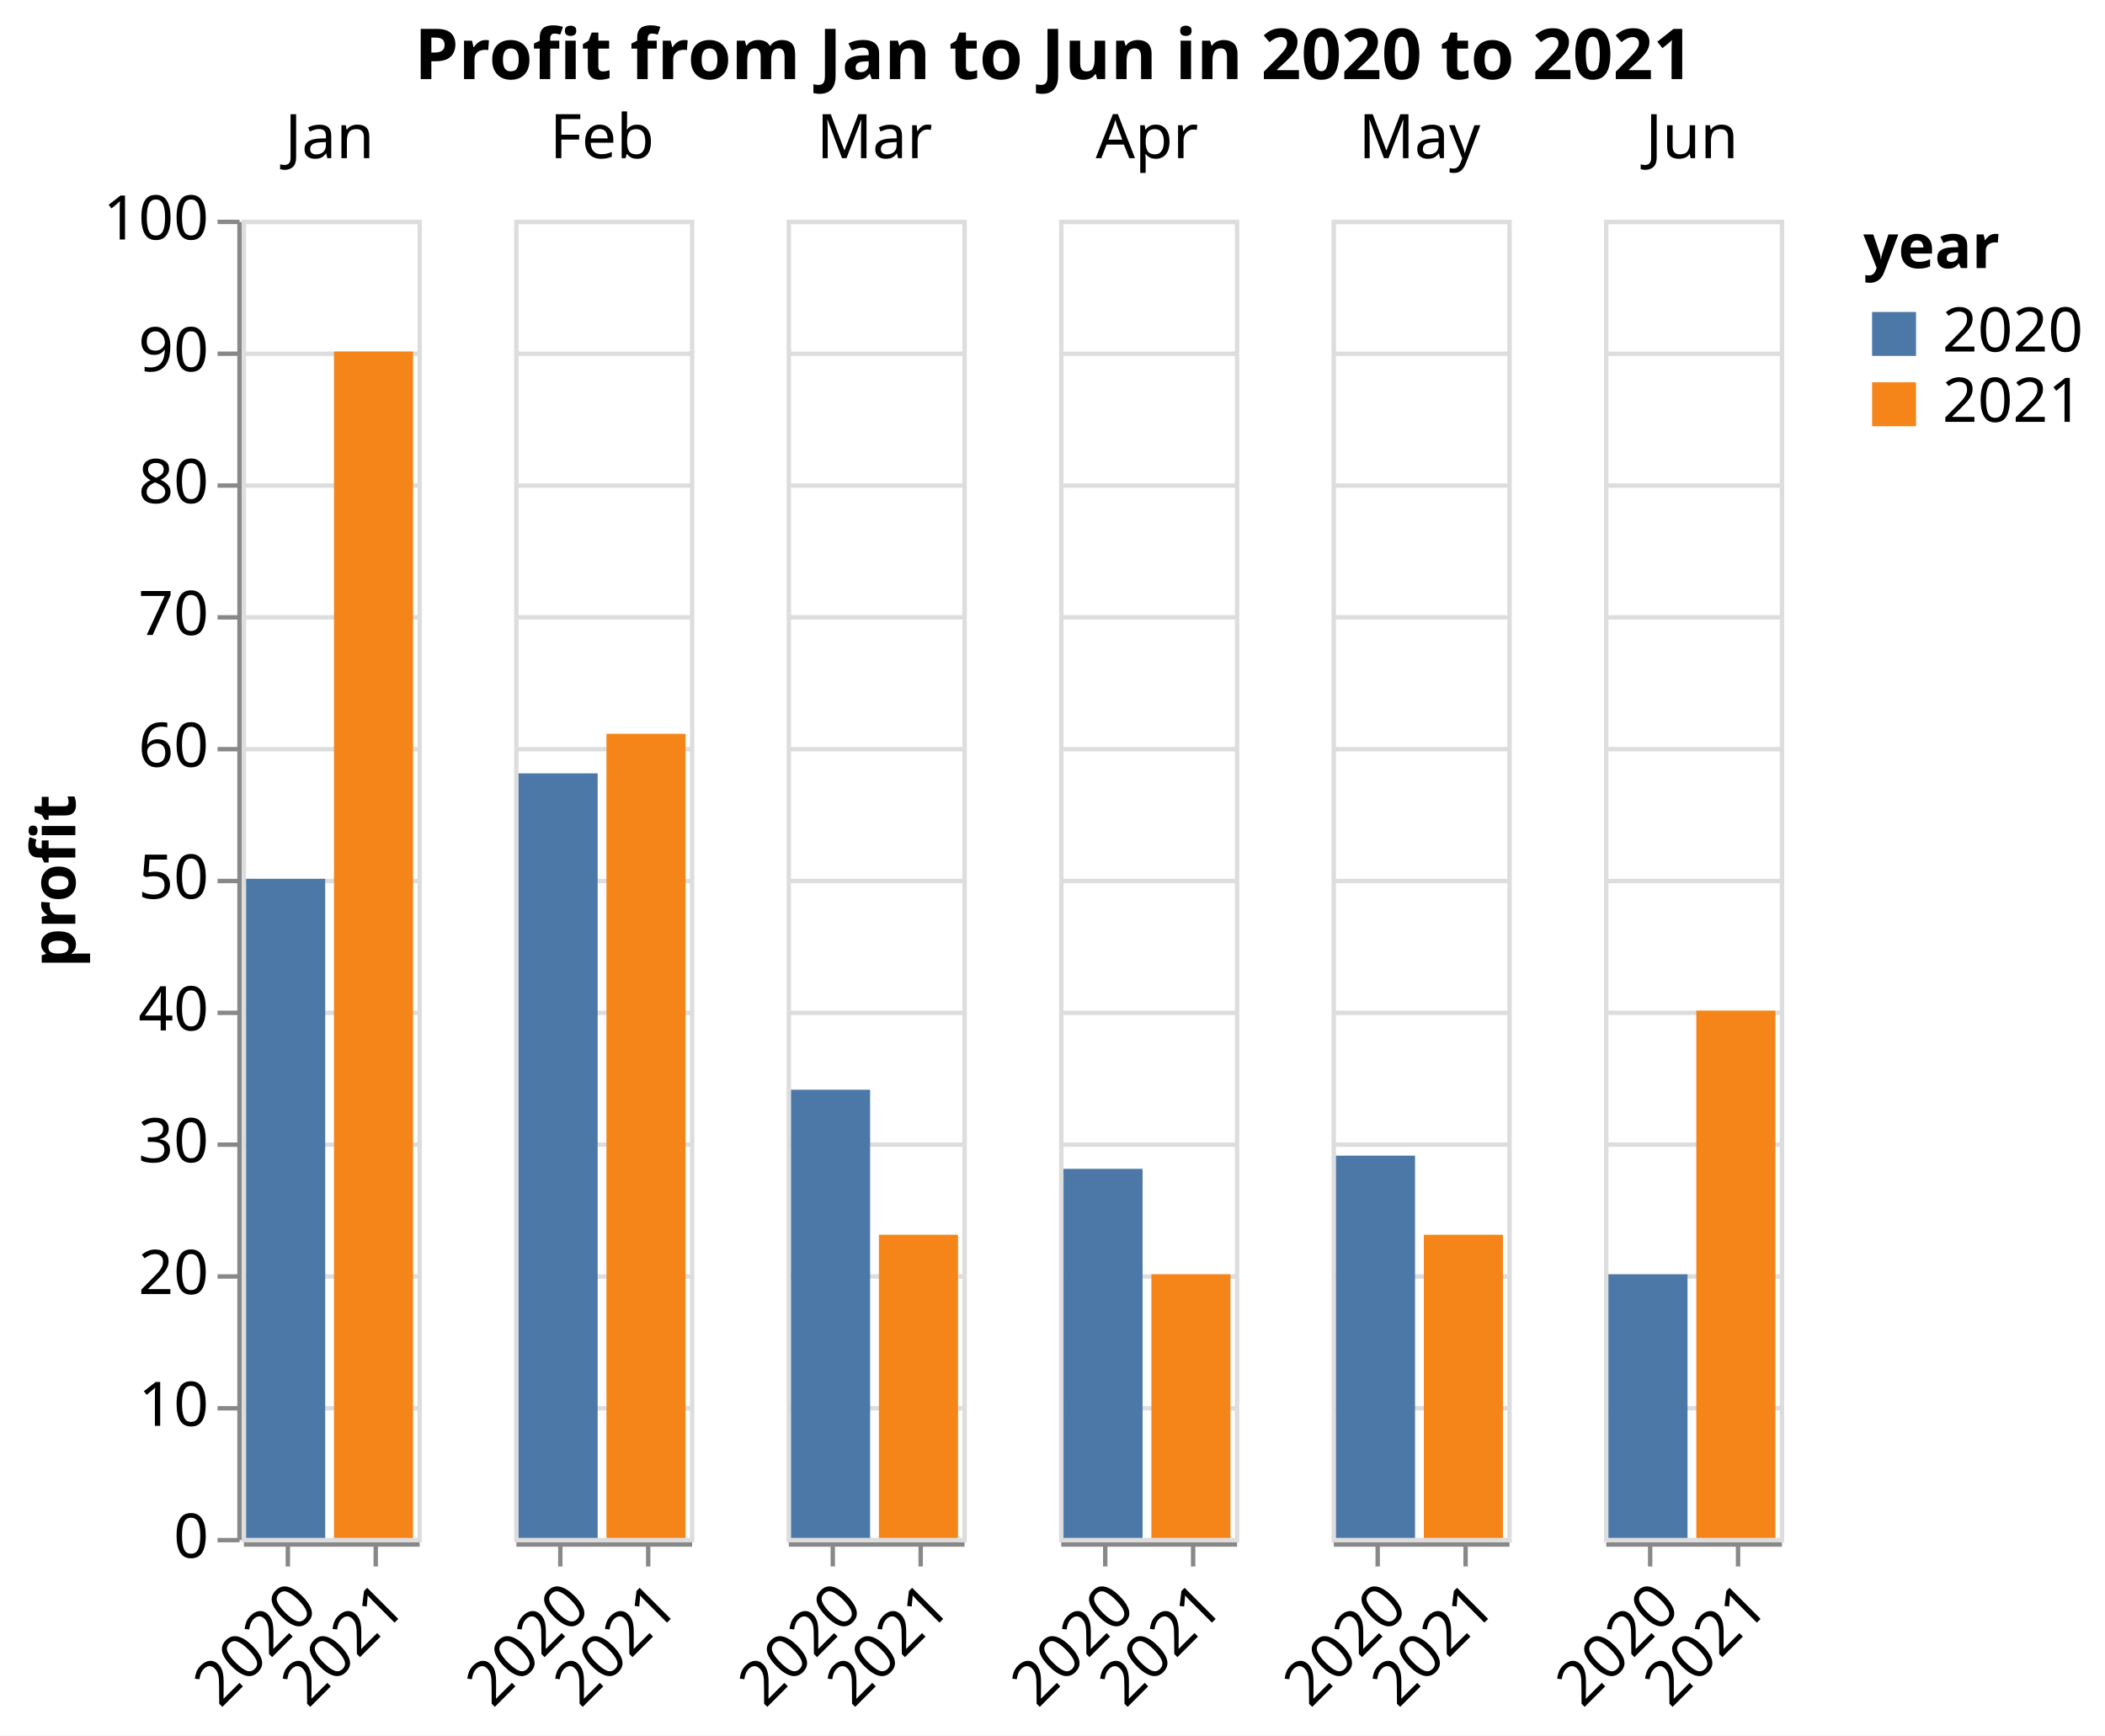
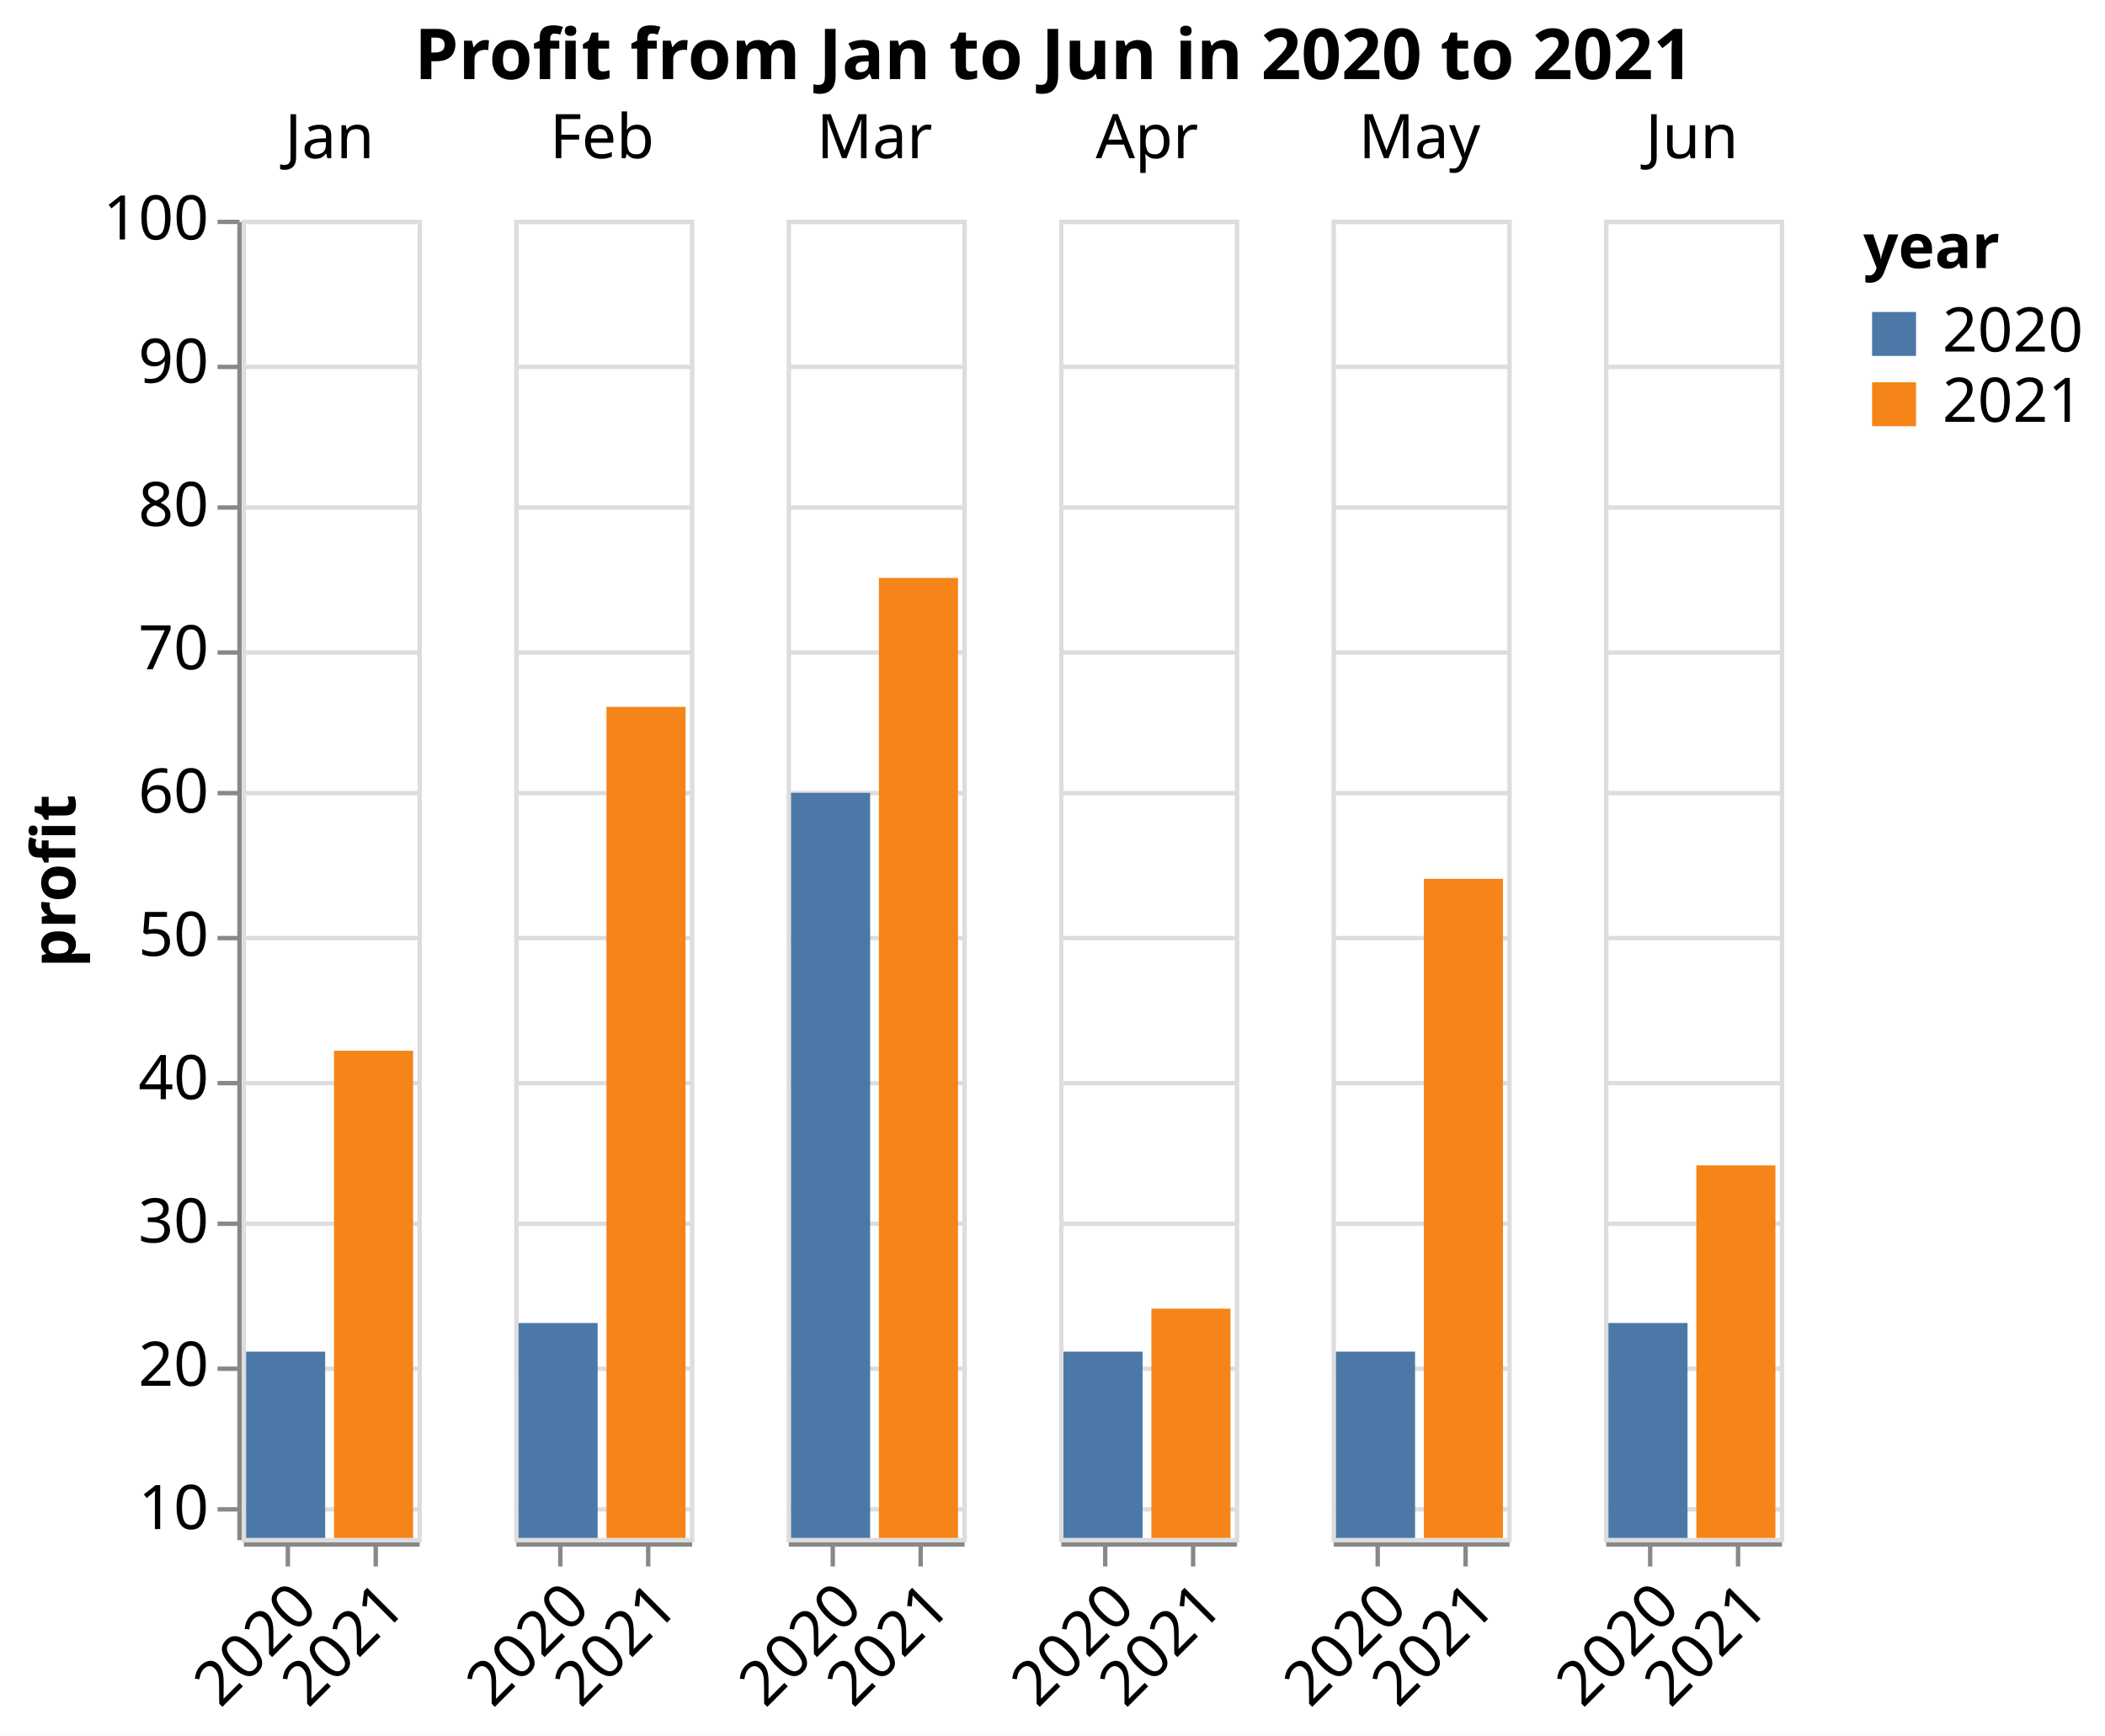
<svg xmlns="http://www.w3.org/2000/svg" version="1.1" class="marks" width="479" height="395" viewBox="0 0 479 395">
  <rect width="479" height="395" fill="white" />
  <g fill="none" stroke-miterlimit="10" transform="translate(55,50)">
    <g class="mark-group role-frame root" role="graphics-object" aria-roledescription="group mark container">
      <g transform="translate(0,0)">
        <path class="background" aria-hidden="true" d="M0,0h0v0h0Z" />
        <g>
          <g class="mark-group role-row-header row_header" role="graphics-object" aria-roledescription="group mark container">
            <g transform="translate(-1,0)">
              <path class="background" aria-hidden="true" d="M0,0h0v300h0Z" />
              <g>
-                 <g class="mark-group role-axis" role="graphics-symbol" aria-roledescription="axis" aria-label="Y-axis titled 'profit' for a linear scale with values from 0 to 100">
-                   <g transform="translate(0.5,0.5)">
-                     <path class="background" aria-hidden="true" d="M0,0h0v0h0Z" pointer-events="none" />
-                     <g>
-                       <g class="mark-rule role-axis-tick" pointer-events="none">
-                         <line transform="translate(0,300)" x2="-5" y2="0" stroke="#888" stroke-width="1" opacity="1" />
-                         <line transform="translate(0,270)" x2="-5" y2="0" stroke="#888" stroke-width="1" opacity="1" />
-                         <line transform="translate(0,240)" x2="-5" y2="0" stroke="#888" stroke-width="1" opacity="1" />
-                         <line transform="translate(0,210)" x2="-5" y2="0" stroke="#888" stroke-width="1" opacity="1" />
-                         <line transform="translate(0,180)" x2="-5" y2="0" stroke="#888" stroke-width="1" opacity="1" />
-                         <line transform="translate(0,150)" x2="-5" y2="0" stroke="#888" stroke-width="1" opacity="1" />
-                         <line transform="translate(0,120)" x2="-5" y2="0" stroke="#888" stroke-width="1" opacity="1" />
-                         <line transform="translate(0,90)" x2="-5" y2="0" stroke="#888" stroke-width="1" opacity="1" />
-                         <line transform="translate(0,60)" x2="-5" y2="0" stroke="#888" stroke-width="1" opacity="1" />
-                         <line transform="translate(0,30)" x2="-5" y2="0" stroke="#888" stroke-width="1" opacity="1" />
+                 <g class="mark-group role-axis" role="graphics-symbol" aria-roledescription="axis" aria-label="Y-axis titled 'profit' for a linear scale with values from 8 to 100">
+                   <g transform="translate(0.5,0.5)">
+                     <path class="background" aria-hidden="true" d="M0,0h0v0h0Z" pointer-events="none" />
+                     <g>
+                       <g class="mark-rule role-axis-tick" pointer-events="none">
+                         <line transform="translate(0,293)" x2="-5" y2="0" stroke="#888" stroke-width="1" opacity="1" />
+                         <line transform="translate(0,261)" x2="-5" y2="0" stroke="#888" stroke-width="1" opacity="1" />
+                         <line transform="translate(0,228)" x2="-5" y2="0" stroke="#888" stroke-width="1" opacity="1" />
+                         <line transform="translate(0,196)" x2="-5" y2="0" stroke="#888" stroke-width="1" opacity="1" />
+                         <line transform="translate(0,163)" x2="-5" y2="0" stroke="#888" stroke-width="1" opacity="1" />
+                         <line transform="translate(0,130)" x2="-5" y2="0" stroke="#888" stroke-width="1" opacity="1" />
+                         <line transform="translate(0,98)" x2="-5" y2="0" stroke="#888" stroke-width="1" opacity="1" />
+                         <line transform="translate(0,65)" x2="-5" y2="0" stroke="#888" stroke-width="1" opacity="1" />
+                         <line transform="translate(0,33)" x2="-5" y2="0" stroke="#888" stroke-width="1" opacity="1" />
                        <line transform="translate(0,0)" x2="-5" y2="0" stroke="#888" stroke-width="1" opacity="1" />
                      </g>
                      <g class="mark-text role-axis-label" pointer-events="none">
-                         <text text-anchor="end" transform="translate(-7,304)" font-family="sans-serif" font-size="14px" fill="#000" opacity="1">0</text>
-                         <text text-anchor="end" transform="translate(-7,274)" font-family="sans-serif" font-size="14px" fill="#000" opacity="1">10</text>
-                         <text text-anchor="end" transform="translate(-7,244)" font-family="sans-serif" font-size="14px" fill="#000" opacity="1">20</text>
-                         <text text-anchor="end" transform="translate(-7,214)" font-family="sans-serif" font-size="14px" fill="#000" opacity="1">30</text>
-                         <text text-anchor="end" transform="translate(-7,184)" font-family="sans-serif" font-size="14px" fill="#000" opacity="1">40</text>
-                         <text text-anchor="end" transform="translate(-7,154)" font-family="sans-serif" font-size="14px" fill="#000" opacity="1">50</text>
-                         <text text-anchor="end" transform="translate(-7,124)" font-family="sans-serif" font-size="14px" fill="#000" opacity="1">60</text>
-                         <text text-anchor="end" transform="translate(-7,94)" font-family="sans-serif" font-size="14px" fill="#000" opacity="1">70</text>
-                         <text text-anchor="end" transform="translate(-7,64)" font-family="sans-serif" font-size="14px" fill="#000" opacity="1">80</text>
-                         <text text-anchor="end" transform="translate(-7,34)" font-family="sans-serif" font-size="14px" fill="#000" opacity="1">90</text>
+                         <text text-anchor="end" transform="translate(-7,297.4783)" font-family="sans-serif" font-size="14px" fill="#000" opacity="1">10</text>
+                         <text text-anchor="end" transform="translate(-7,264.8696)" font-family="sans-serif" font-size="14px" fill="#000" opacity="1">20</text>
+                         <text text-anchor="end" transform="translate(-7,232.2609)" font-family="sans-serif" font-size="14px" fill="#000" opacity="1">30</text>
+                         <text text-anchor="end" transform="translate(-7,199.6522)" font-family="sans-serif" font-size="14px" fill="#000" opacity="1">40</text>
+                         <text text-anchor="end" transform="translate(-7,167.0435)" font-family="sans-serif" font-size="14px" fill="#000" opacity="1">50</text>
+                         <text text-anchor="end" transform="translate(-7,134.4348)" font-family="sans-serif" font-size="14px" fill="#000" opacity="1">60</text>
+                         <text text-anchor="end" transform="translate(-7,101.8261)" font-family="sans-serif" font-size="14px" fill="#000" opacity="1">70</text>
+                         <text text-anchor="end" transform="translate(-7,69.21739)" font-family="sans-serif" font-size="14px" fill="#000" opacity="1">80</text>
+                         <text text-anchor="end" transform="translate(-7,36.6087)" font-family="sans-serif" font-size="14px" fill="#000" opacity="1">90</text>
                        <text text-anchor="end" transform="translate(-7,4)" font-family="sans-serif" font-size="14px" fill="#000" opacity="1">100</text>
                      </g>
                      <g class="mark-rule role-axis-domain" pointer-events="none">
                        <line transform="translate(0,300)" x2="0" y2="-300" stroke="#888" stroke-width="1" opacity="1" />
                      </g>
                      <g class="mark-text role-axis-title" pointer-events="none">
                        <text text-anchor="middle" transform="translate(-34.3584,150) rotate(-90) translate(0,-3)" font-family="sans-serif" font-size="14px" font-weight="bold" fill="#000" opacity="1">profit</text>
                      </g>
                    </g>
                    <path class="foreground" aria-hidden="true" d="" pointer-events="none" display="none" />
                  </g>
                </g>
              </g>
              <path class="foreground" aria-hidden="true" d="" display="none" />
            </g>
          </g>
          <g class="mark-group role-column-header column_header" role="graphics-object" aria-roledescription="group mark container">
            <g transform="translate(0,-1)">
              <path class="background" aria-hidden="true" d="M0,0h40v0h-40Z" />
              <g>
                <g class="mark-group role-title">
                  <g transform="translate(20,-24)">
                    <path class="background" aria-hidden="true" d="M0,0h0v0h0Z" pointer-events="none" />
                    <g>
                      <g class="mark-text role-title-text" role="graphics-symbol" aria-roledescription="title" aria-label="Title text 'Jan'" pointer-events="none">
                        <text text-anchor="middle" transform="translate(0,11)" font-family="sans-serif" font-size="14px" fill="#000" opacity="1">Jan</text>
                      </g>
                    </g>
                    <path class="foreground" aria-hidden="true" d="" pointer-events="none" display="none" />
                  </g>
                </g>
              </g>
              <path class="foreground" aria-hidden="true" d="" display="none" />
            </g>
            <g transform="translate(62,-1)">
              <path class="background" aria-hidden="true" d="M0,0h40v0h-40Z" />
              <g>
                <g class="mark-group role-title">
                  <g transform="translate(20,-24)">
                    <path class="background" aria-hidden="true" d="M0,0h0v0h0Z" pointer-events="none" />
                    <g>
                      <g class="mark-text role-title-text" role="graphics-symbol" aria-roledescription="title" aria-label="Title text 'Feb'" pointer-events="none">
                        <text text-anchor="middle" transform="translate(0,11)" font-family="sans-serif" font-size="14px" fill="#000" opacity="1">Feb</text>
                      </g>
                    </g>
                    <path class="foreground" aria-hidden="true" d="" pointer-events="none" display="none" />
                  </g>
                </g>
              </g>
              <path class="foreground" aria-hidden="true" d="" display="none" />
            </g>
            <g transform="translate(124,-1)">
              <path class="background" aria-hidden="true" d="M0,0h40v0h-40Z" />
              <g>
                <g class="mark-group role-title">
                  <g transform="translate(20,-24)">
                    <path class="background" aria-hidden="true" d="M0,0h0v0h0Z" pointer-events="none" />
                    <g>
                      <g class="mark-text role-title-text" role="graphics-symbol" aria-roledescription="title" aria-label="Title text 'Mar'" pointer-events="none">
                        <text text-anchor="middle" transform="translate(0,11)" font-family="sans-serif" font-size="14px" fill="#000" opacity="1">Mar</text>
                      </g>
                    </g>
                    <path class="foreground" aria-hidden="true" d="" pointer-events="none" display="none" />
                  </g>
                </g>
              </g>
              <path class="foreground" aria-hidden="true" d="" display="none" />
            </g>
            <g transform="translate(186,-1)">
              <path class="background" aria-hidden="true" d="M0,0h40v0h-40Z" />
              <g>
                <g class="mark-group role-title">
                  <g transform="translate(20,-24)">
                    <path class="background" aria-hidden="true" d="M0,0h0v0h0Z" pointer-events="none" />
                    <g>
                      <g class="mark-text role-title-text" role="graphics-symbol" aria-roledescription="title" aria-label="Title text 'Apr'" pointer-events="none">
                        <text text-anchor="middle" transform="translate(0,11)" font-family="sans-serif" font-size="14px" fill="#000" opacity="1">Apr</text>
                      </g>
                    </g>
                    <path class="foreground" aria-hidden="true" d="" pointer-events="none" display="none" />
                  </g>
                </g>
              </g>
              <path class="foreground" aria-hidden="true" d="" display="none" />
            </g>
            <g transform="translate(248,-1)">
              <path class="background" aria-hidden="true" d="M0,0h40v0h-40Z" />
              <g>
                <g class="mark-group role-title">
                  <g transform="translate(20,-24)">
                    <path class="background" aria-hidden="true" d="M0,0h0v0h0Z" pointer-events="none" />
                    <g>
                      <g class="mark-text role-title-text" role="graphics-symbol" aria-roledescription="title" aria-label="Title text 'May'" pointer-events="none">
                        <text text-anchor="middle" transform="translate(0,11)" font-family="sans-serif" font-size="14px" fill="#000" opacity="1">May</text>
                      </g>
                    </g>
                    <path class="foreground" aria-hidden="true" d="" pointer-events="none" display="none" />
                  </g>
                </g>
              </g>
              <path class="foreground" aria-hidden="true" d="" display="none" />
            </g>
            <g transform="translate(310,-1)">
              <path class="background" aria-hidden="true" d="M0,0h40v0h-40Z" />
              <g>
                <g class="mark-group role-title">
                  <g transform="translate(20,-24)">
                    <path class="background" aria-hidden="true" d="M0,0h0v0h0Z" pointer-events="none" />
                    <g>
                      <g class="mark-text role-title-text" role="graphics-symbol" aria-roledescription="title" aria-label="Title text 'Jun'" pointer-events="none">
                        <text text-anchor="middle" transform="translate(0,11)" font-family="sans-serif" font-size="14px" fill="#000" opacity="1">Jun</text>
                      </g>
                    </g>
                    <path class="foreground" aria-hidden="true" d="" pointer-events="none" display="none" />
                  </g>
                </g>
              </g>
              <path class="foreground" aria-hidden="true" d="" display="none" />
            </g>
          </g>
          <g class="mark-group role-column-footer column_footer" role="graphics-object" aria-roledescription="group mark container">
            <g transform="translate(0,301)">
              <path class="background" aria-hidden="true" d="M0,0h40v0h-40Z" />
              <g>
                <g class="mark-group role-axis" role="graphics-symbol" aria-roledescription="axis" aria-label="X-axis for a discrete scale with 2 values: 2020, 2021">
                  <g transform="translate(0.5,0.5)">
                    <path class="background" aria-hidden="true" d="M0,0h0v0h0Z" pointer-events="none" />
                    <g>
                      <g class="mark-rule role-axis-tick" pointer-events="none">
                        <line transform="translate(10,0)" x2="0" y2="5" stroke="#888" stroke-width="1" opacity="1" />
                        <line transform="translate(30,0)" x2="0" y2="5" stroke="#888" stroke-width="1" opacity="1" />
                      </g>
                      <g class="mark-text role-axis-label" pointer-events="none">
                        <text text-anchor="end" transform="translate(9.5,7) rotate(315) translate(0,11)" font-family="sans-serif" font-size="14px" fill="#000" opacity="1">2020</text>
                        <text text-anchor="end" transform="translate(29.5,7) rotate(315) translate(0,11)" font-family="sans-serif" font-size="14px" fill="#000" opacity="1">2021</text>
                      </g>
                      <g class="mark-rule role-axis-domain" pointer-events="none">
                        <line transform="translate(0,0)" x2="40" y2="0" stroke="#888" stroke-width="1" opacity="1" />
                      </g>
                    </g>
                    <path class="foreground" aria-hidden="true" d="" pointer-events="none" display="none" />
                  </g>
                </g>
              </g>
              <path class="foreground" aria-hidden="true" d="" display="none" />
            </g>
            <g transform="translate(62,301)">
              <path class="background" aria-hidden="true" d="M0,0h40v0h-40Z" />
              <g>
                <g class="mark-group role-axis" role="graphics-symbol" aria-roledescription="axis" aria-label="X-axis for a discrete scale with 2 values: 2020, 2021">
                  <g transform="translate(0.5,0.5)">
                    <path class="background" aria-hidden="true" d="M0,0h0v0h0Z" pointer-events="none" />
                    <g>
                      <g class="mark-rule role-axis-tick" pointer-events="none">
                        <line transform="translate(10,0)" x2="0" y2="5" stroke="#888" stroke-width="1" opacity="1" />
                        <line transform="translate(30,0)" x2="0" y2="5" stroke="#888" stroke-width="1" opacity="1" />
                      </g>
                      <g class="mark-text role-axis-label" pointer-events="none">
                        <text text-anchor="end" transform="translate(9.5,7) rotate(315) translate(0,11)" font-family="sans-serif" font-size="14px" fill="#000" opacity="1">2020</text>
                        <text text-anchor="end" transform="translate(29.5,7) rotate(315) translate(0,11)" font-family="sans-serif" font-size="14px" fill="#000" opacity="1">2021</text>
                      </g>
                      <g class="mark-rule role-axis-domain" pointer-events="none">
                        <line transform="translate(0,0)" x2="40" y2="0" stroke="#888" stroke-width="1" opacity="1" />
                      </g>
                    </g>
                    <path class="foreground" aria-hidden="true" d="" pointer-events="none" display="none" />
                  </g>
                </g>
              </g>
              <path class="foreground" aria-hidden="true" d="" display="none" />
            </g>
            <g transform="translate(124,301)">
              <path class="background" aria-hidden="true" d="M0,0h40v0h-40Z" />
              <g>
                <g class="mark-group role-axis" role="graphics-symbol" aria-roledescription="axis" aria-label="X-axis for a discrete scale with 2 values: 2020, 2021">
                  <g transform="translate(0.5,0.5)">
                    <path class="background" aria-hidden="true" d="M0,0h0v0h0Z" pointer-events="none" />
                    <g>
                      <g class="mark-rule role-axis-tick" pointer-events="none">
                        <line transform="translate(10,0)" x2="0" y2="5" stroke="#888" stroke-width="1" opacity="1" />
                        <line transform="translate(30,0)" x2="0" y2="5" stroke="#888" stroke-width="1" opacity="1" />
                      </g>
                      <g class="mark-text role-axis-label" pointer-events="none">
                        <text text-anchor="end" transform="translate(9.5,7) rotate(315) translate(0,11)" font-family="sans-serif" font-size="14px" fill="#000" opacity="1">2020</text>
                        <text text-anchor="end" transform="translate(29.5,7) rotate(315) translate(0,11)" font-family="sans-serif" font-size="14px" fill="#000" opacity="1">2021</text>
                      </g>
                      <g class="mark-rule role-axis-domain" pointer-events="none">
                        <line transform="translate(0,0)" x2="40" y2="0" stroke="#888" stroke-width="1" opacity="1" />
                      </g>
                    </g>
                    <path class="foreground" aria-hidden="true" d="" pointer-events="none" display="none" />
                  </g>
                </g>
              </g>
              <path class="foreground" aria-hidden="true" d="" display="none" />
            </g>
            <g transform="translate(186,301)">
              <path class="background" aria-hidden="true" d="M0,0h40v0h-40Z" />
              <g>
                <g class="mark-group role-axis" role="graphics-symbol" aria-roledescription="axis" aria-label="X-axis for a discrete scale with 2 values: 2020, 2021">
                  <g transform="translate(0.5,0.5)">
                    <path class="background" aria-hidden="true" d="M0,0h0v0h0Z" pointer-events="none" />
                    <g>
                      <g class="mark-rule role-axis-tick" pointer-events="none">
                        <line transform="translate(10,0)" x2="0" y2="5" stroke="#888" stroke-width="1" opacity="1" />
                        <line transform="translate(30,0)" x2="0" y2="5" stroke="#888" stroke-width="1" opacity="1" />
                      </g>
                      <g class="mark-text role-axis-label" pointer-events="none">
                        <text text-anchor="end" transform="translate(9.5,7) rotate(315) translate(0,11)" font-family="sans-serif" font-size="14px" fill="#000" opacity="1">2020</text>
                        <text text-anchor="end" transform="translate(29.5,7) rotate(315) translate(0,11)" font-family="sans-serif" font-size="14px" fill="#000" opacity="1">2021</text>
                      </g>
                      <g class="mark-rule role-axis-domain" pointer-events="none">
                        <line transform="translate(0,0)" x2="40" y2="0" stroke="#888" stroke-width="1" opacity="1" />
                      </g>
                    </g>
                    <path class="foreground" aria-hidden="true" d="" pointer-events="none" display="none" />
                  </g>
                </g>
              </g>
              <path class="foreground" aria-hidden="true" d="" display="none" />
            </g>
            <g transform="translate(248,301)">
              <path class="background" aria-hidden="true" d="M0,0h40v0h-40Z" />
              <g>
                <g class="mark-group role-axis" role="graphics-symbol" aria-roledescription="axis" aria-label="X-axis for a discrete scale with 2 values: 2020, 2021">
                  <g transform="translate(0.5,0.5)">
                    <path class="background" aria-hidden="true" d="M0,0h0v0h0Z" pointer-events="none" />
                    <g>
                      <g class="mark-rule role-axis-tick" pointer-events="none">
                        <line transform="translate(10,0)" x2="0" y2="5" stroke="#888" stroke-width="1" opacity="1" />
                        <line transform="translate(30,0)" x2="0" y2="5" stroke="#888" stroke-width="1" opacity="1" />
                      </g>
                      <g class="mark-text role-axis-label" pointer-events="none">
                        <text text-anchor="end" transform="translate(9.5,7) rotate(315) translate(0,11)" font-family="sans-serif" font-size="14px" fill="#000" opacity="1">2020</text>
                        <text text-anchor="end" transform="translate(29.5,7) rotate(315) translate(0,11)" font-family="sans-serif" font-size="14px" fill="#000" opacity="1">2021</text>
                      </g>
                      <g class="mark-rule role-axis-domain" pointer-events="none">
                        <line transform="translate(0,0)" x2="40" y2="0" stroke="#888" stroke-width="1" opacity="1" />
                      </g>
                    </g>
                    <path class="foreground" aria-hidden="true" d="" pointer-events="none" display="none" />
                  </g>
                </g>
              </g>
              <path class="foreground" aria-hidden="true" d="" display="none" />
            </g>
            <g transform="translate(310,301)">
              <path class="background" aria-hidden="true" d="M0,0h40v0h-40Z" />
              <g>
                <g class="mark-group role-axis" role="graphics-symbol" aria-roledescription="axis" aria-label="X-axis for a discrete scale with 2 values: 2020, 2021">
                  <g transform="translate(0.5,0.5)">
                    <path class="background" aria-hidden="true" d="M0,0h0v0h0Z" pointer-events="none" />
                    <g>
                      <g class="mark-rule role-axis-tick" pointer-events="none">
                        <line transform="translate(10,0)" x2="0" y2="5" stroke="#888" stroke-width="1" opacity="1" />
                        <line transform="translate(30,0)" x2="0" y2="5" stroke="#888" stroke-width="1" opacity="1" />
                      </g>
                      <g class="mark-text role-axis-label" pointer-events="none">
                        <text text-anchor="end" transform="translate(9.5,7) rotate(315) translate(0,11)" font-family="sans-serif" font-size="14px" fill="#000" opacity="1">2020</text>
                        <text text-anchor="end" transform="translate(29.5,7) rotate(315) translate(0,11)" font-family="sans-serif" font-size="14px" fill="#000" opacity="1">2021</text>
                      </g>
                      <g class="mark-rule role-axis-domain" pointer-events="none">
                        <line transform="translate(0,0)" x2="40" y2="0" stroke="#888" stroke-width="1" opacity="1" />
                      </g>
                    </g>
                    <path class="foreground" aria-hidden="true" d="" pointer-events="none" display="none" />
                  </g>
                </g>
              </g>
              <path class="foreground" aria-hidden="true" d="" display="none" />
            </g>
          </g>
          <g class="mark-group role-scope cell" role="graphics-object" aria-roledescription="group mark container">
            <g transform="translate(0,0)">
              <path class="background" aria-hidden="true" d="M0.5,0.5h40v300h-40Z" stroke="#ddd" />
              <g>
                <g class="mark-group role-axis" aria-hidden="true">
                  <g transform="translate(0.5,0.5)">
                    <path class="background" aria-hidden="true" d="M0,0h0v0h0Z" pointer-events="none" />
                    <g>
                      <g class="mark-rule role-axis-grid" pointer-events="none">
-                         <line transform="translate(0,300)" x2="40" y2="0" stroke="#ddd" stroke-width="1" opacity="1" />
-                         <line transform="translate(0,270)" x2="40" y2="0" stroke="#ddd" stroke-width="1" opacity="1" />
-                         <line transform="translate(0,240)" x2="40" y2="0" stroke="#ddd" stroke-width="1" opacity="1" />
-                         <line transform="translate(0,210)" x2="40" y2="0" stroke="#ddd" stroke-width="1" opacity="1" />
-                         <line transform="translate(0,180)" x2="40" y2="0" stroke="#ddd" stroke-width="1" opacity="1" />
-                         <line transform="translate(0,150)" x2="40" y2="0" stroke="#ddd" stroke-width="1" opacity="1" />
-                         <line transform="translate(0,120)" x2="40" y2="0" stroke="#ddd" stroke-width="1" opacity="1" />
-                         <line transform="translate(0,90)" x2="40" y2="0" stroke="#ddd" stroke-width="1" opacity="1" />
-                         <line transform="translate(0,60)" x2="40" y2="0" stroke="#ddd" stroke-width="1" opacity="1" />
-                         <line transform="translate(0,30)" x2="40" y2="0" stroke="#ddd" stroke-width="1" opacity="1" />
+                         <line transform="translate(0,293)" x2="40" y2="0" stroke="#ddd" stroke-width="1" opacity="1" />
+                         <line transform="translate(0,261)" x2="40" y2="0" stroke="#ddd" stroke-width="1" opacity="1" />
+                         <line transform="translate(0,228)" x2="40" y2="0" stroke="#ddd" stroke-width="1" opacity="1" />
+                         <line transform="translate(0,196)" x2="40" y2="0" stroke="#ddd" stroke-width="1" opacity="1" />
+                         <line transform="translate(0,163)" x2="40" y2="0" stroke="#ddd" stroke-width="1" opacity="1" />
+                         <line transform="translate(0,130)" x2="40" y2="0" stroke="#ddd" stroke-width="1" opacity="1" />
+                         <line transform="translate(0,98)" x2="40" y2="0" stroke="#ddd" stroke-width="1" opacity="1" />
+                         <line transform="translate(0,65)" x2="40" y2="0" stroke="#ddd" stroke-width="1" opacity="1" />
+                         <line transform="translate(0,33)" x2="40" y2="0" stroke="#ddd" stroke-width="1" opacity="1" />
                        <line transform="translate(0,0)" x2="40" y2="0" stroke="#ddd" stroke-width="1" opacity="1" />
                      </g>
                    </g>
                    <path class="foreground" aria-hidden="true" d="" pointer-events="none" display="none" />
                  </g>
                </g>
                <g class="mark-rect role-mark child_marks" role="graphics-object" aria-roledescription="rect mark container">
-                   <path aria-label="year: 2020; profit: 50" role="graphics-symbol" aria-roledescription="bar" d="M1,150h18v150h-18Z" fill="#4c78a8" />
-                   <path aria-label="year: 2021; profit: 90" role="graphics-symbol" aria-roledescription="bar" d="M21,30h18v270h-18Z" fill="#f58518" />
+                   <path aria-label="year: 2020; profit: 21" role="graphics-symbol" aria-roledescription="bar" d="M1,257.609h18v42.391h-18Z" fill="#4c78a8" />
+                   <path aria-label="year: 2021; profit: 42" role="graphics-symbol" aria-roledescription="bar" d="M21,189.13h18v110.87h-18Z" fill="#f58518" />
                </g>
              </g>
              <path class="foreground" aria-hidden="true" d="" display="none" />
            </g>
            <g transform="translate(62,0)">
              <path class="background" aria-hidden="true" d="M0.5,0.5h40v300h-40Z" stroke="#ddd" />
              <g>
                <g class="mark-group role-axis" aria-hidden="true">
                  <g transform="translate(0.5,0.5)">
                    <path class="background" aria-hidden="true" d="M0,0h0v0h0Z" pointer-events="none" />
                    <g>
                      <g class="mark-rule role-axis-grid" pointer-events="none">
-                         <line transform="translate(0,300)" x2="40" y2="0" stroke="#ddd" stroke-width="1" opacity="1" />
-                         <line transform="translate(0,270)" x2="40" y2="0" stroke="#ddd" stroke-width="1" opacity="1" />
-                         <line transform="translate(0,240)" x2="40" y2="0" stroke="#ddd" stroke-width="1" opacity="1" />
-                         <line transform="translate(0,210)" x2="40" y2="0" stroke="#ddd" stroke-width="1" opacity="1" />
-                         <line transform="translate(0,180)" x2="40" y2="0" stroke="#ddd" stroke-width="1" opacity="1" />
-                         <line transform="translate(0,150)" x2="40" y2="0" stroke="#ddd" stroke-width="1" opacity="1" />
-                         <line transform="translate(0,120)" x2="40" y2="0" stroke="#ddd" stroke-width="1" opacity="1" />
-                         <line transform="translate(0,90)" x2="40" y2="0" stroke="#ddd" stroke-width="1" opacity="1" />
-                         <line transform="translate(0,60)" x2="40" y2="0" stroke="#ddd" stroke-width="1" opacity="1" />
-                         <line transform="translate(0,30)" x2="40" y2="0" stroke="#ddd" stroke-width="1" opacity="1" />
+                         <line transform="translate(0,293)" x2="40" y2="0" stroke="#ddd" stroke-width="1" opacity="1" />
+                         <line transform="translate(0,261)" x2="40" y2="0" stroke="#ddd" stroke-width="1" opacity="1" />
+                         <line transform="translate(0,228)" x2="40" y2="0" stroke="#ddd" stroke-width="1" opacity="1" />
+                         <line transform="translate(0,196)" x2="40" y2="0" stroke="#ddd" stroke-width="1" opacity="1" />
+                         <line transform="translate(0,163)" x2="40" y2="0" stroke="#ddd" stroke-width="1" opacity="1" />
+                         <line transform="translate(0,130)" x2="40" y2="0" stroke="#ddd" stroke-width="1" opacity="1" />
+                         <line transform="translate(0,98)" x2="40" y2="0" stroke="#ddd" stroke-width="1" opacity="1" />
+                         <line transform="translate(0,65)" x2="40" y2="0" stroke="#ddd" stroke-width="1" opacity="1" />
+                         <line transform="translate(0,33)" x2="40" y2="0" stroke="#ddd" stroke-width="1" opacity="1" />
                        <line transform="translate(0,0)" x2="40" y2="0" stroke="#ddd" stroke-width="1" opacity="1" />
                      </g>
                    </g>
                    <path class="foreground" aria-hidden="true" d="" pointer-events="none" display="none" />
                  </g>
                </g>
                <g class="mark-rect role-mark child_marks" role="graphics-object" aria-roledescription="rect mark container">
-                   <path aria-label="year: 2020; profit: 58" role="graphics-symbol" aria-roledescription="bar" d="M1,126h18v174h-18Z" fill="#4c78a8" />
-                   <path aria-label="year: 2021; profit: 61" role="graphics-symbol" aria-roledescription="bar" d="M21,117h18v183h-18Z" fill="#f58518" />
+                   <path aria-label="year: 2020; profit: 23" role="graphics-symbol" aria-roledescription="bar" d="M1,251.087h18v48.913h-18Z" fill="#4c78a8" />
+                   <path aria-label="year: 2021; profit: 66" role="graphics-symbol" aria-roledescription="bar" d="M21,110.87h18v189.13h-18Z" fill="#f58518" />
                </g>
              </g>
              <path class="foreground" aria-hidden="true" d="" display="none" />
            </g>
            <g transform="translate(124,0)">
              <path class="background" aria-hidden="true" d="M0.5,0.5h40v300h-40Z" stroke="#ddd" />
              <g>
                <g class="mark-group role-axis" aria-hidden="true">
                  <g transform="translate(0.5,0.5)">
                    <path class="background" aria-hidden="true" d="M0,0h0v0h0Z" pointer-events="none" />
                    <g>
                      <g class="mark-rule role-axis-grid" pointer-events="none">
-                         <line transform="translate(0,300)" x2="40" y2="0" stroke="#ddd" stroke-width="1" opacity="1" />
-                         <line transform="translate(0,270)" x2="40" y2="0" stroke="#ddd" stroke-width="1" opacity="1" />
-                         <line transform="translate(0,240)" x2="40" y2="0" stroke="#ddd" stroke-width="1" opacity="1" />
-                         <line transform="translate(0,210)" x2="40" y2="0" stroke="#ddd" stroke-width="1" opacity="1" />
-                         <line transform="translate(0,180)" x2="40" y2="0" stroke="#ddd" stroke-width="1" opacity="1" />
-                         <line transform="translate(0,150)" x2="40" y2="0" stroke="#ddd" stroke-width="1" opacity="1" />
-                         <line transform="translate(0,120)" x2="40" y2="0" stroke="#ddd" stroke-width="1" opacity="1" />
-                         <line transform="translate(0,90)" x2="40" y2="0" stroke="#ddd" stroke-width="1" opacity="1" />
-                         <line transform="translate(0,60)" x2="40" y2="0" stroke="#ddd" stroke-width="1" opacity="1" />
-                         <line transform="translate(0,30)" x2="40" y2="0" stroke="#ddd" stroke-width="1" opacity="1" />
+                         <line transform="translate(0,293)" x2="40" y2="0" stroke="#ddd" stroke-width="1" opacity="1" />
+                         <line transform="translate(0,261)" x2="40" y2="0" stroke="#ddd" stroke-width="1" opacity="1" />
+                         <line transform="translate(0,228)" x2="40" y2="0" stroke="#ddd" stroke-width="1" opacity="1" />
+                         <line transform="translate(0,196)" x2="40" y2="0" stroke="#ddd" stroke-width="1" opacity="1" />
+                         <line transform="translate(0,163)" x2="40" y2="0" stroke="#ddd" stroke-width="1" opacity="1" />
+                         <line transform="translate(0,130)" x2="40" y2="0" stroke="#ddd" stroke-width="1" opacity="1" />
+                         <line transform="translate(0,98)" x2="40" y2="0" stroke="#ddd" stroke-width="1" opacity="1" />
+                         <line transform="translate(0,65)" x2="40" y2="0" stroke="#ddd" stroke-width="1" opacity="1" />
+                         <line transform="translate(0,33)" x2="40" y2="0" stroke="#ddd" stroke-width="1" opacity="1" />
                        <line transform="translate(0,0)" x2="40" y2="0" stroke="#ddd" stroke-width="1" opacity="1" />
                      </g>
                    </g>
                    <path class="foreground" aria-hidden="true" d="" pointer-events="none" display="none" />
                  </g>
                </g>
                <g class="mark-rect role-mark child_marks" role="graphics-object" aria-roledescription="rect mark container">
-                   <path aria-label="year: 2020; profit: 34" role="graphics-symbol" aria-roledescription="bar" d="M1,198h18v102h-18Z" fill="#4c78a8" />
-                   <path aria-label="year: 2021; profit: 23" role="graphics-symbol" aria-roledescription="bar" d="M21,231h18v69h-18Z" fill="#f58518" />
+                   <path aria-label="year: 2020; profit: 60" role="graphics-symbol" aria-roledescription="bar" d="M1,130.435h18v169.565h-18Z" fill="#4c78a8" />
+                   <path aria-label="year: 2021; profit: 75" role="graphics-symbol" aria-roledescription="bar" d="M21,81.522h18v218.478h-18Z" fill="#f58518" />
                </g>
              </g>
              <path class="foreground" aria-hidden="true" d="" display="none" />
            </g>
            <g transform="translate(186,0)">
              <path class="background" aria-hidden="true" d="M0.5,0.5h40v300h-40Z" stroke="#ddd" />
              <g>
                <g class="mark-group role-axis" aria-hidden="true">
                  <g transform="translate(0.5,0.5)">
                    <path class="background" aria-hidden="true" d="M0,0h0v0h0Z" pointer-events="none" />
                    <g>
                      <g class="mark-rule role-axis-grid" pointer-events="none">
-                         <line transform="translate(0,300)" x2="40" y2="0" stroke="#ddd" stroke-width="1" opacity="1" />
-                         <line transform="translate(0,270)" x2="40" y2="0" stroke="#ddd" stroke-width="1" opacity="1" />
-                         <line transform="translate(0,240)" x2="40" y2="0" stroke="#ddd" stroke-width="1" opacity="1" />
-                         <line transform="translate(0,210)" x2="40" y2="0" stroke="#ddd" stroke-width="1" opacity="1" />
-                         <line transform="translate(0,180)" x2="40" y2="0" stroke="#ddd" stroke-width="1" opacity="1" />
-                         <line transform="translate(0,150)" x2="40" y2="0" stroke="#ddd" stroke-width="1" opacity="1" />
-                         <line transform="translate(0,120)" x2="40" y2="0" stroke="#ddd" stroke-width="1" opacity="1" />
-                         <line transform="translate(0,90)" x2="40" y2="0" stroke="#ddd" stroke-width="1" opacity="1" />
-                         <line transform="translate(0,60)" x2="40" y2="0" stroke="#ddd" stroke-width="1" opacity="1" />
-                         <line transform="translate(0,30)" x2="40" y2="0" stroke="#ddd" stroke-width="1" opacity="1" />
+                         <line transform="translate(0,293)" x2="40" y2="0" stroke="#ddd" stroke-width="1" opacity="1" />
+                         <line transform="translate(0,261)" x2="40" y2="0" stroke="#ddd" stroke-width="1" opacity="1" />
+                         <line transform="translate(0,228)" x2="40" y2="0" stroke="#ddd" stroke-width="1" opacity="1" />
+                         <line transform="translate(0,196)" x2="40" y2="0" stroke="#ddd" stroke-width="1" opacity="1" />
+                         <line transform="translate(0,163)" x2="40" y2="0" stroke="#ddd" stroke-width="1" opacity="1" />
+                         <line transform="translate(0,130)" x2="40" y2="0" stroke="#ddd" stroke-width="1" opacity="1" />
+                         <line transform="translate(0,98)" x2="40" y2="0" stroke="#ddd" stroke-width="1" opacity="1" />
+                         <line transform="translate(0,65)" x2="40" y2="0" stroke="#ddd" stroke-width="1" opacity="1" />
+                         <line transform="translate(0,33)" x2="40" y2="0" stroke="#ddd" stroke-width="1" opacity="1" />
                        <line transform="translate(0,0)" x2="40" y2="0" stroke="#ddd" stroke-width="1" opacity="1" />
                      </g>
                    </g>
                    <path class="foreground" aria-hidden="true" d="" pointer-events="none" display="none" />
                  </g>
                </g>
                <g class="mark-rect role-mark child_marks" role="graphics-object" aria-roledescription="rect mark container">
-                   <path aria-label="year: 2020; profit: 28" role="graphics-symbol" aria-roledescription="bar" d="M1,216h18v84h-18Z" fill="#4c78a8" />
-                   <path aria-label="year: 2021; profit: 20" role="graphics-symbol" aria-roledescription="bar" d="M21,240h18v60h-18Z" fill="#f58518" />
+                   <path aria-label="year: 2020; profit: 21" role="graphics-symbol" aria-roledescription="bar" d="M1,257.609h18v42.391h-18Z" fill="#4c78a8" />
+                   <path aria-label="year: 2021; profit: 24" role="graphics-symbol" aria-roledescription="bar" d="M21,247.826h18v52.174h-18Z" fill="#f58518" />
                </g>
              </g>
              <path class="foreground" aria-hidden="true" d="" display="none" />
            </g>
            <g transform="translate(248,0)">
              <path class="background" aria-hidden="true" d="M0.5,0.5h40v300h-40Z" stroke="#ddd" />
              <g>
                <g class="mark-group role-axis" aria-hidden="true">
                  <g transform="translate(0.5,0.5)">
                    <path class="background" aria-hidden="true" d="M0,0h0v0h0Z" pointer-events="none" />
                    <g>
                      <g class="mark-rule role-axis-grid" pointer-events="none">
-                         <line transform="translate(0,300)" x2="40" y2="0" stroke="#ddd" stroke-width="1" opacity="1" />
-                         <line transform="translate(0,270)" x2="40" y2="0" stroke="#ddd" stroke-width="1" opacity="1" />
-                         <line transform="translate(0,240)" x2="40" y2="0" stroke="#ddd" stroke-width="1" opacity="1" />
-                         <line transform="translate(0,210)" x2="40" y2="0" stroke="#ddd" stroke-width="1" opacity="1" />
-                         <line transform="translate(0,180)" x2="40" y2="0" stroke="#ddd" stroke-width="1" opacity="1" />
-                         <line transform="translate(0,150)" x2="40" y2="0" stroke="#ddd" stroke-width="1" opacity="1" />
-                         <line transform="translate(0,120)" x2="40" y2="0" stroke="#ddd" stroke-width="1" opacity="1" />
-                         <line transform="translate(0,90)" x2="40" y2="0" stroke="#ddd" stroke-width="1" opacity="1" />
-                         <line transform="translate(0,60)" x2="40" y2="0" stroke="#ddd" stroke-width="1" opacity="1" />
-                         <line transform="translate(0,30)" x2="40" y2="0" stroke="#ddd" stroke-width="1" opacity="1" />
+                         <line transform="translate(0,293)" x2="40" y2="0" stroke="#ddd" stroke-width="1" opacity="1" />
+                         <line transform="translate(0,261)" x2="40" y2="0" stroke="#ddd" stroke-width="1" opacity="1" />
+                         <line transform="translate(0,228)" x2="40" y2="0" stroke="#ddd" stroke-width="1" opacity="1" />
+                         <line transform="translate(0,196)" x2="40" y2="0" stroke="#ddd" stroke-width="1" opacity="1" />
+                         <line transform="translate(0,163)" x2="40" y2="0" stroke="#ddd" stroke-width="1" opacity="1" />
+                         <line transform="translate(0,130)" x2="40" y2="0" stroke="#ddd" stroke-width="1" opacity="1" />
+                         <line transform="translate(0,98)" x2="40" y2="0" stroke="#ddd" stroke-width="1" opacity="1" />
+                         <line transform="translate(0,65)" x2="40" y2="0" stroke="#ddd" stroke-width="1" opacity="1" />
+                         <line transform="translate(0,33)" x2="40" y2="0" stroke="#ddd" stroke-width="1" opacity="1" />
                        <line transform="translate(0,0)" x2="40" y2="0" stroke="#ddd" stroke-width="1" opacity="1" />
                      </g>
                    </g>
                    <path class="foreground" aria-hidden="true" d="" pointer-events="none" display="none" />
                  </g>
                </g>
                <g class="mark-rect role-mark child_marks" role="graphics-object" aria-roledescription="rect mark container">
-                   <path aria-label="year: 2020; profit: 29" role="graphics-symbol" aria-roledescription="bar" d="M1,213h18v87h-18Z" fill="#4c78a8" />
-                   <path aria-label="year: 2021; profit: 23" role="graphics-symbol" aria-roledescription="bar" d="M21,231h18v69h-18Z" fill="#f58518" />
+                   <path aria-label="year: 2020; profit: 21" role="graphics-symbol" aria-roledescription="bar" d="M1,257.609h18v42.391h-18Z" fill="#4c78a8" />
+                   <path aria-label="year: 2021; profit: 54" role="graphics-symbol" aria-roledescription="bar" d="M21,150h18v150h-18Z" fill="#f58518" />
                </g>
              </g>
              <path class="foreground" aria-hidden="true" d="" display="none" />
            </g>
            <g transform="translate(310,0)">
              <path class="background" aria-hidden="true" d="M0.5,0.5h40v300h-40Z" stroke="#ddd" />
              <g>
                <g class="mark-group role-axis" aria-hidden="true">
                  <g transform="translate(0.5,0.5)">
                    <path class="background" aria-hidden="true" d="M0,0h0v0h0Z" pointer-events="none" />
                    <g>
                      <g class="mark-rule role-axis-grid" pointer-events="none">
-                         <line transform="translate(0,300)" x2="40" y2="0" stroke="#ddd" stroke-width="1" opacity="1" />
-                         <line transform="translate(0,270)" x2="40" y2="0" stroke="#ddd" stroke-width="1" opacity="1" />
-                         <line transform="translate(0,240)" x2="40" y2="0" stroke="#ddd" stroke-width="1" opacity="1" />
-                         <line transform="translate(0,210)" x2="40" y2="0" stroke="#ddd" stroke-width="1" opacity="1" />
-                         <line transform="translate(0,180)" x2="40" y2="0" stroke="#ddd" stroke-width="1" opacity="1" />
-                         <line transform="translate(0,150)" x2="40" y2="0" stroke="#ddd" stroke-width="1" opacity="1" />
-                         <line transform="translate(0,120)" x2="40" y2="0" stroke="#ddd" stroke-width="1" opacity="1" />
-                         <line transform="translate(0,90)" x2="40" y2="0" stroke="#ddd" stroke-width="1" opacity="1" />
-                         <line transform="translate(0,60)" x2="40" y2="0" stroke="#ddd" stroke-width="1" opacity="1" />
-                         <line transform="translate(0,30)" x2="40" y2="0" stroke="#ddd" stroke-width="1" opacity="1" />
+                         <line transform="translate(0,293)" x2="40" y2="0" stroke="#ddd" stroke-width="1" opacity="1" />
+                         <line transform="translate(0,261)" x2="40" y2="0" stroke="#ddd" stroke-width="1" opacity="1" />
+                         <line transform="translate(0,228)" x2="40" y2="0" stroke="#ddd" stroke-width="1" opacity="1" />
+                         <line transform="translate(0,196)" x2="40" y2="0" stroke="#ddd" stroke-width="1" opacity="1" />
+                         <line transform="translate(0,163)" x2="40" y2="0" stroke="#ddd" stroke-width="1" opacity="1" />
+                         <line transform="translate(0,130)" x2="40" y2="0" stroke="#ddd" stroke-width="1" opacity="1" />
+                         <line transform="translate(0,98)" x2="40" y2="0" stroke="#ddd" stroke-width="1" opacity="1" />
+                         <line transform="translate(0,65)" x2="40" y2="0" stroke="#ddd" stroke-width="1" opacity="1" />
+                         <line transform="translate(0,33)" x2="40" y2="0" stroke="#ddd" stroke-width="1" opacity="1" />
                        <line transform="translate(0,0)" x2="40" y2="0" stroke="#ddd" stroke-width="1" opacity="1" />
                      </g>
                    </g>
                    <path class="foreground" aria-hidden="true" d="" pointer-events="none" display="none" />
                  </g>
                </g>
                <g class="mark-rect role-mark child_marks" role="graphics-object" aria-roledescription="rect mark container">
-                   <path aria-label="year: 2020; profit: 20" role="graphics-symbol" aria-roledescription="bar" d="M1,240h18v60h-18Z" fill="#4c78a8" />
-                   <path aria-label="year: 2021; profit: 40" role="graphics-symbol" aria-roledescription="bar" d="M21,180h18v120h-18Z" fill="#f58518" />
+                   <path aria-label="year: 2020; profit: 23" role="graphics-symbol" aria-roledescription="bar" d="M1,251.087h18v48.913h-18Z" fill="#4c78a8" />
+                   <path aria-label="year: 2021; profit: 34" role="graphics-symbol" aria-roledescription="bar" d="M21,215.217h18v84.783h-18Z" fill="#f58518" />
                </g>
              </g>
              <path class="foreground" aria-hidden="true" d="" display="none" />
            </g>
          </g>
          <g class="mark-group role-legend" role="graphics-symbol" aria-roledescription="legend" aria-label="Symbol legend titled 'year' for fill color with 2 values: 2020, 2021">
            <g transform="translate(369,0)">
              <path class="background" aria-hidden="true" d="M0,0h50v49h-50Z" pointer-events="none" />
              <g>
                <g class="mark-group role-legend-entry">
                  <g transform="translate(0,19)">
                    <path class="background" aria-hidden="true" d="M0,0h0v0h0Z" pointer-events="none" />
                    <g>
                      <g class="mark-group role-scope" role="graphics-object" aria-roledescription="group mark container">
                        <g transform="translate(0,0)">
                          <path class="background" aria-hidden="true" d="M0,0h49.145v14h-49.145Z" pointer-events="none" opacity="1" />
                          <g>
                            <g class="mark-symbol role-legend-symbol" pointer-events="none">
                              <path transform="translate(7,7)" d="M-5,-5h10v10h-10Z" fill="#4c78a8" stroke-width="1.5" opacity="1" />
                            </g>
                            <g class="mark-text role-legend-label" pointer-events="none">
                              <text text-anchor="start" transform="translate(18,11)" font-family="sans-serif" font-size="14px" fill="#000" opacity="1">2020</text>
                            </g>
                          </g>
                          <path class="foreground" aria-hidden="true" d="" pointer-events="none" display="none" />
                        </g>
                        <g transform="translate(0,16)">
                          <path class="background" aria-hidden="true" d="M0,0h49.145v14h-49.145Z" pointer-events="none" opacity="1" />
                          <g>
                            <g class="mark-symbol role-legend-symbol" pointer-events="none">
                              <path transform="translate(7,7)" d="M-5,-5h10v10h-10Z" fill="#f58518" stroke-width="1.5" opacity="1" />
                            </g>
                            <g class="mark-text role-legend-label" pointer-events="none">
                              <text text-anchor="start" transform="translate(18,11)" font-family="sans-serif" font-size="14px" fill="#000" opacity="1">2021</text>
                            </g>
                          </g>
                          <path class="foreground" aria-hidden="true" d="" pointer-events="none" display="none" />
                        </g>
                      </g>
                    </g>
                    <path class="foreground" aria-hidden="true" d="" pointer-events="none" display="none" />
                  </g>
                </g>
                <g class="mark-text role-legend-title" pointer-events="none">
                  <text text-anchor="start" transform="translate(0,11)" font-family="sans-serif" font-size="14px" font-weight="bold" fill="#000" opacity="1">year</text>
                </g>
              </g>
              <path class="foreground" aria-hidden="true" d="" pointer-events="none" display="none" />
            </g>
          </g>
          <g class="mark-group role-title">
            <g transform="translate(184.8208,-45)">
              <path class="background" aria-hidden="true" d="M0,0h0v0h0Z" pointer-events="none" />
              <g>
                <g class="mark-text role-title-text" role="graphics-symbol" aria-roledescription="title" aria-label="Title text 'Profit from Jan to Jun in 2020 to 2021'" pointer-events="none">
                  <text text-anchor="middle" transform="translate(0,13)" font-family="sans-serif" font-size="16px" font-weight="bold" fill="#000" opacity="1">Profit from Jan to Jun in 2020 to 2021</text>
                </g>
              </g>
              <path class="foreground" aria-hidden="true" d="" pointer-events="none" display="none" />
            </g>
          </g>
        </g>
        <path class="foreground" aria-hidden="true" d="" display="none" />
      </g>
    </g>
  </g>
</svg>
